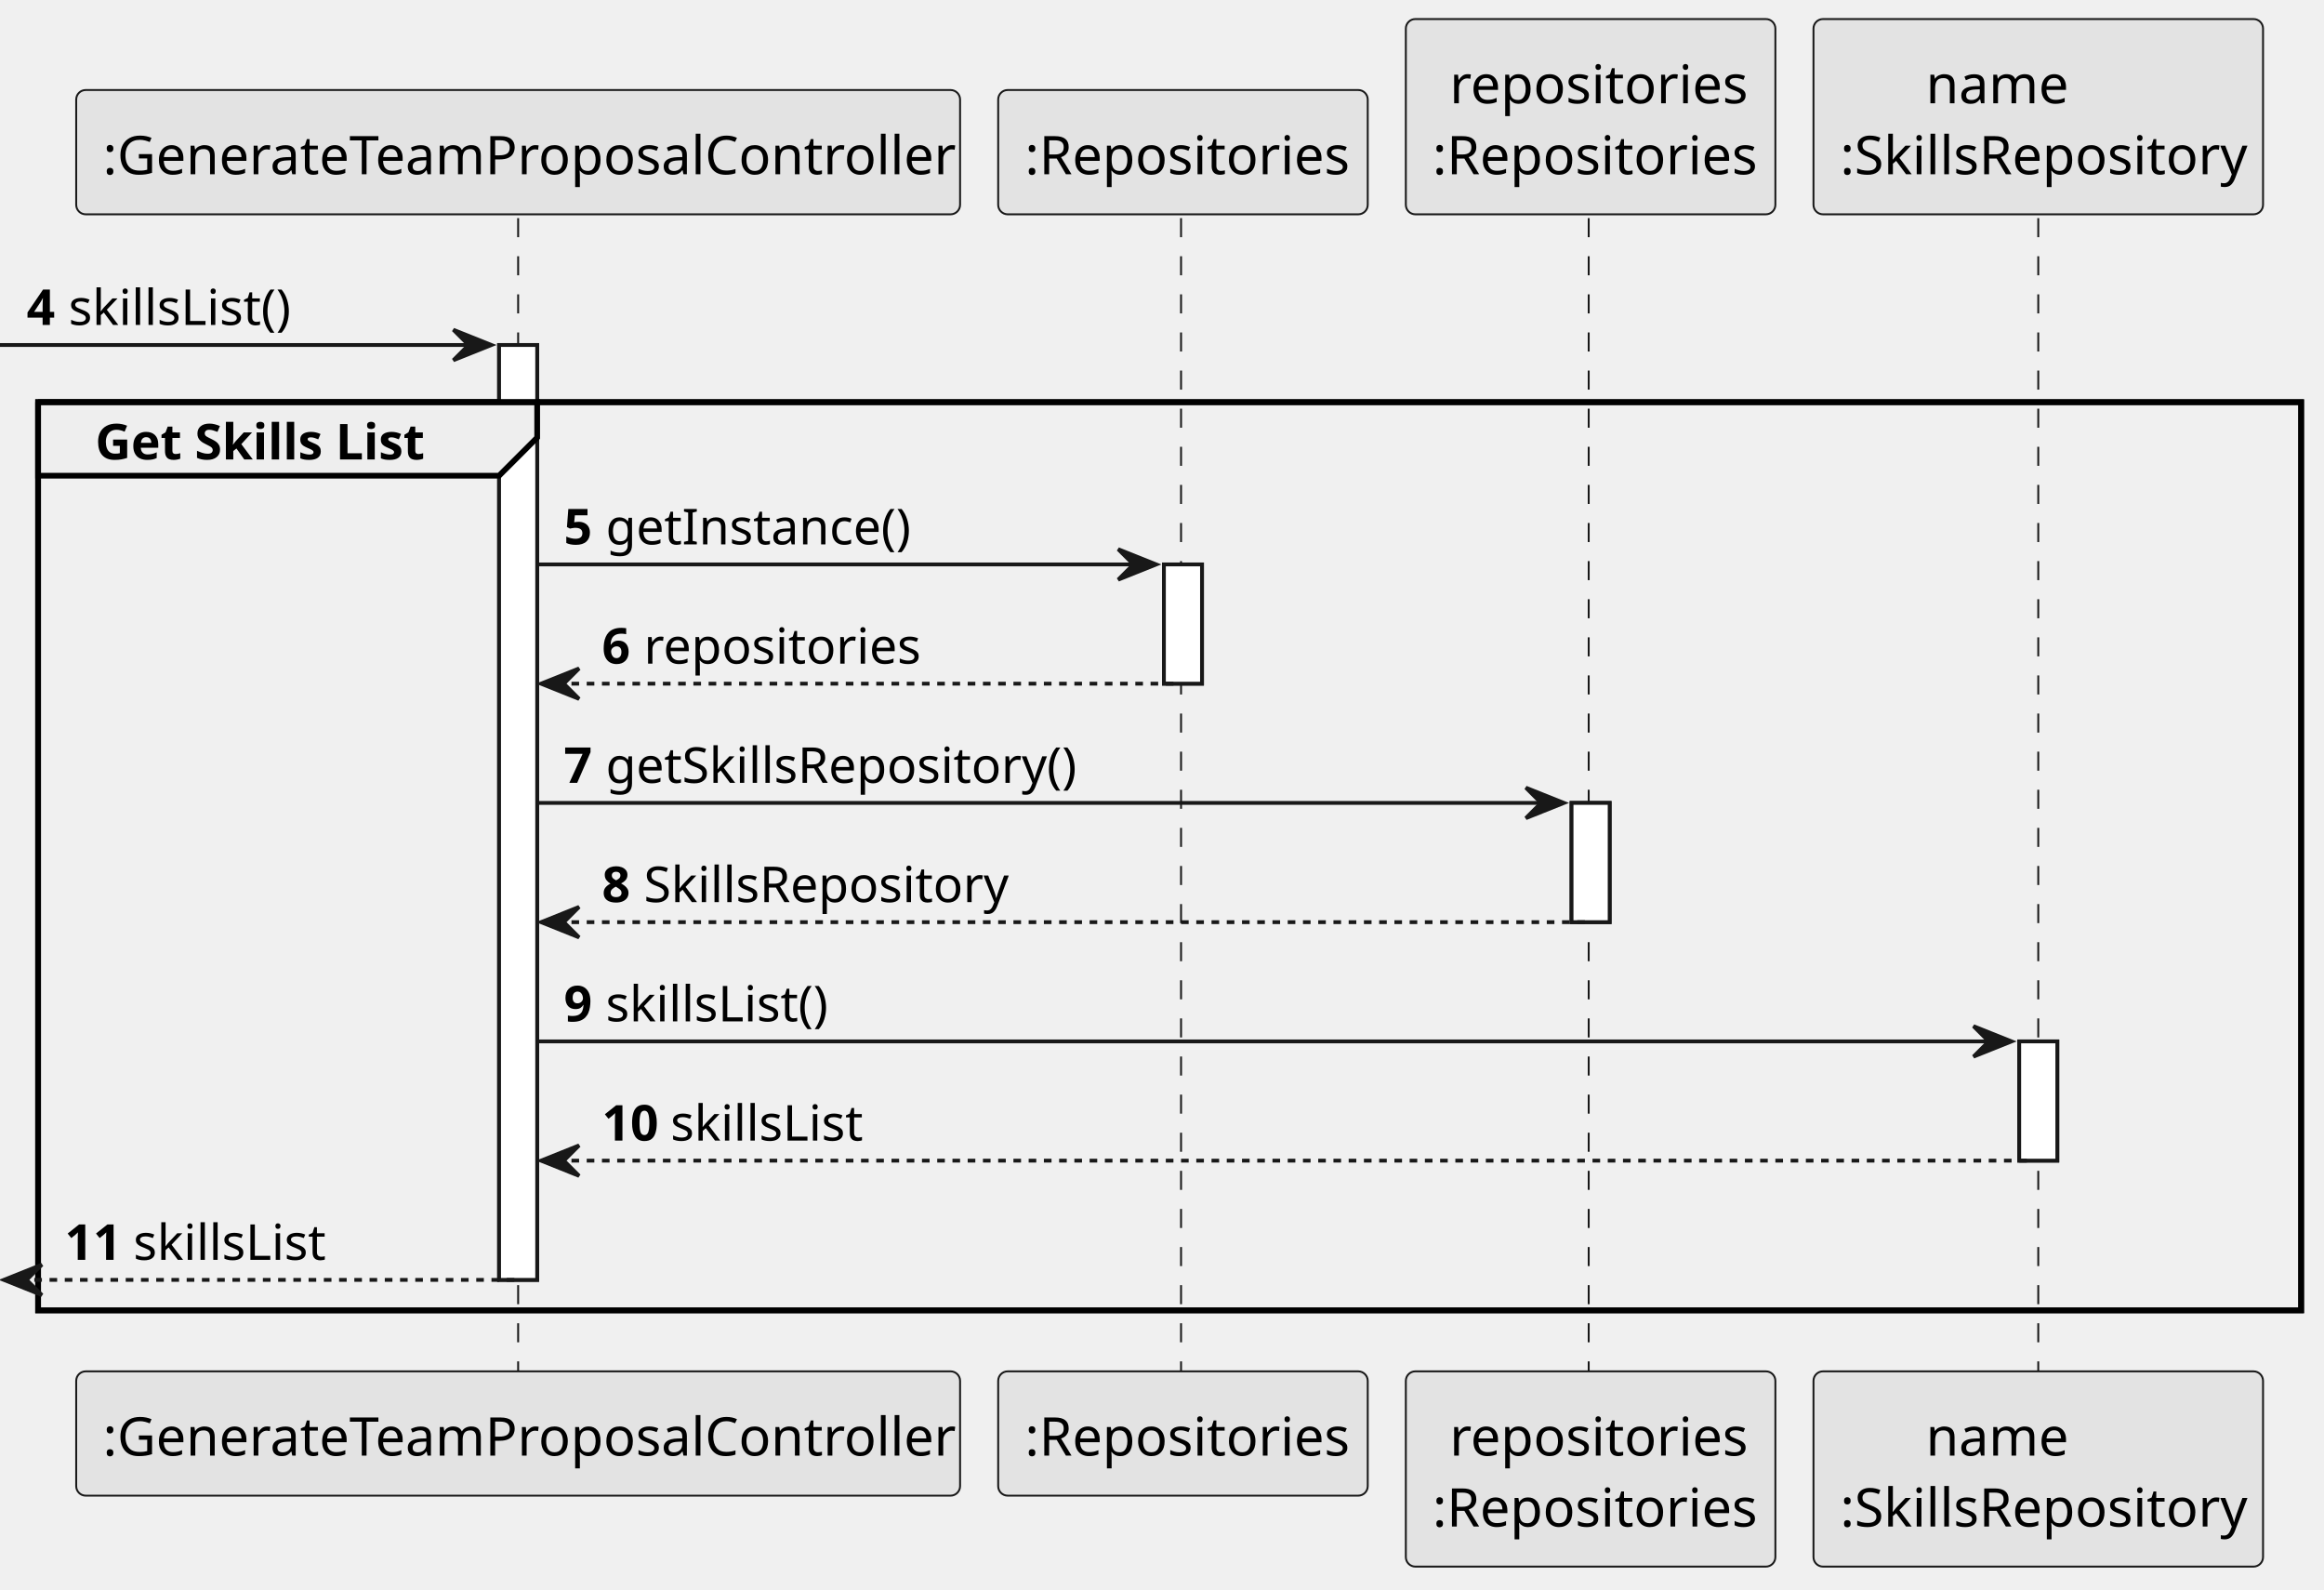
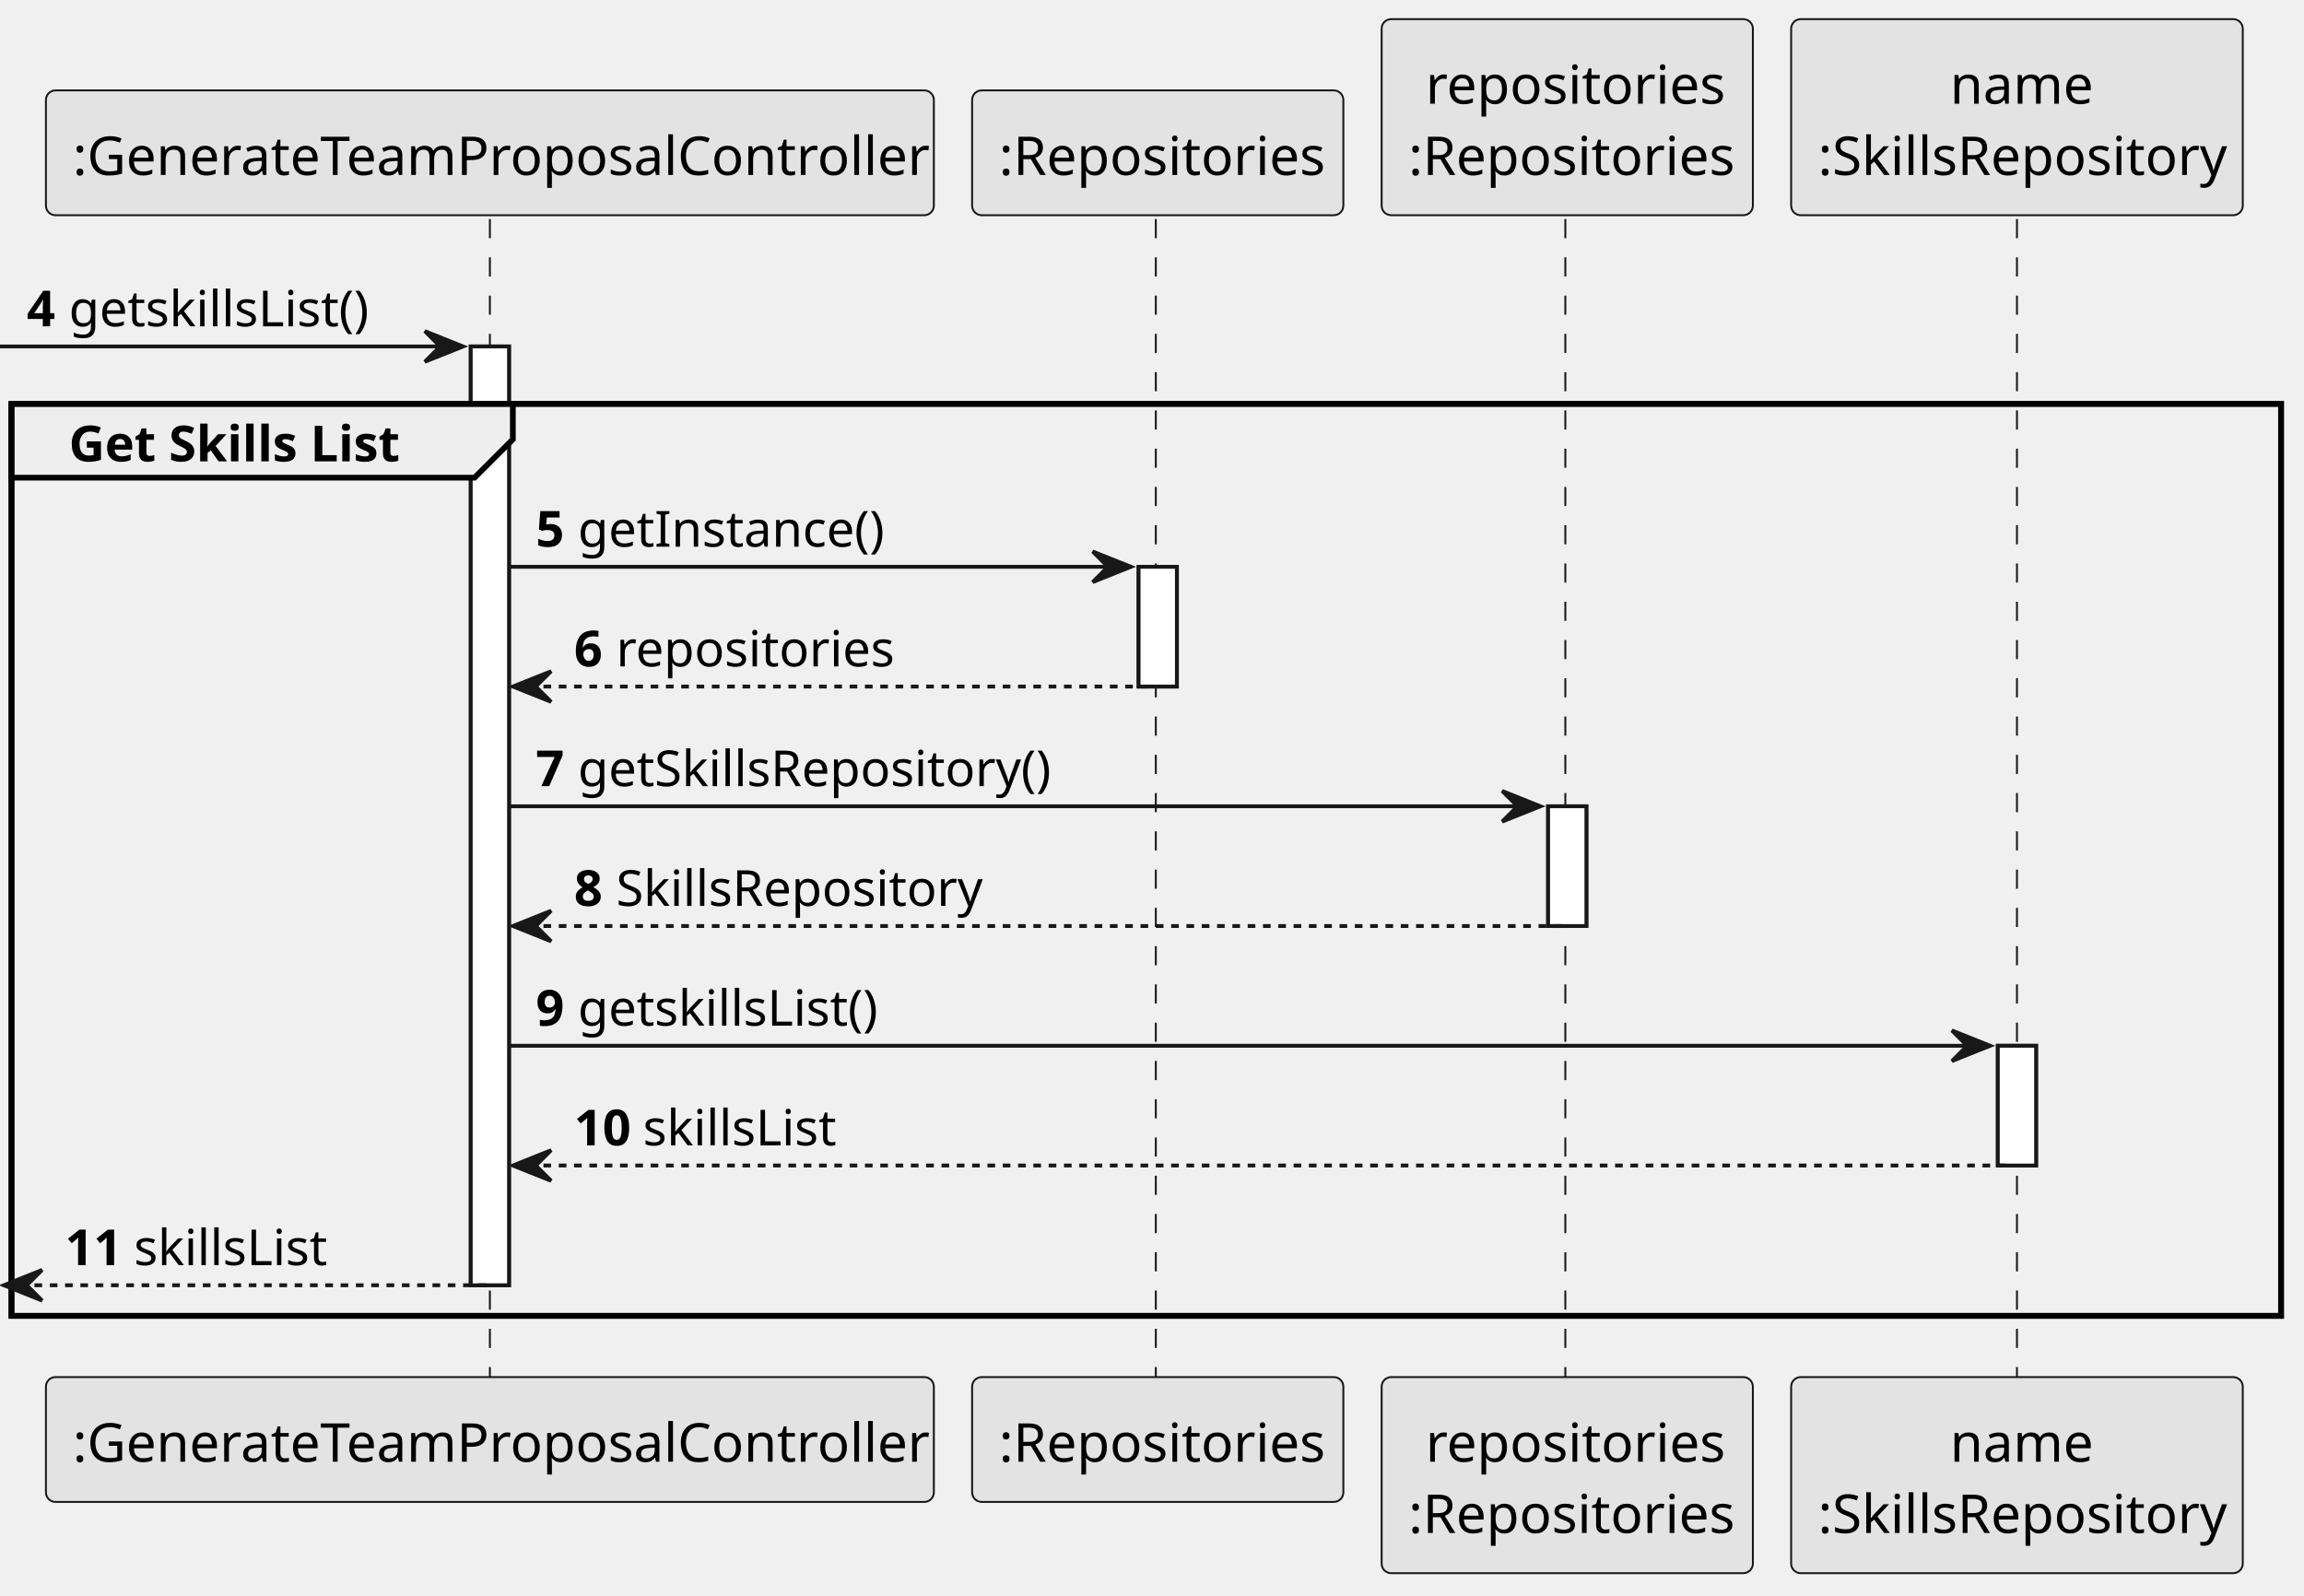
- <svg xmlns="http://www.w3.org/2000/svg" contentStyleType="text/css" height="417px" preserveAspectRatio="none" style="width:610px;height:417px;background:#FFFFFF;" version="1.1" viewBox="0 0 610 417" width="610px" zoomAndPan="magnify">
+ <svg xmlns="http://www.w3.org/2000/svg" contentStyleType="text/css" height="417px" preserveAspectRatio="none" style="width:602px;height:417px;background:#FFFFFF;" version="1.1" viewBox="0 0 602 417" width="602px" zoomAndPan="magnify">
  <defs />
  <g>
-     <rect fill="#FFFFFF" height="245.328" style="stroke:#181818;stroke-width:1.0;" width="10" x="131" y="90.533" />
-     <rect fill="#FFFFFF" height="31.291" style="stroke:#181818;stroke-width:1.0;" width="10" x="305.5" y="148.115" />
-     <rect fill="#FFFFFF" height="31.291" style="stroke:#181818;stroke-width:1.0;" width="10" x="412.5" y="210.697" />
-     <rect fill="#FFFFFF" height="31.291" style="stroke:#181818;stroke-width:1.0;" width="10" x="530" y="273.279" />
-     <rect fill="none" height="238.328" style="stroke:#000000;stroke-width:1.5;" width="594" x="10" y="105.533" />
-     <line style="stroke:#181818;stroke-width:0.5;stroke-dasharray:5.0,5.0;" x1="136" x2="136" y1="57.242" y2="360.861" />
-     <line style="stroke:#181818;stroke-width:0.5;stroke-dasharray:5.0,5.0;" x1="310" x2="310" y1="57.242" y2="360.861" />
-     <line style="stroke:#181818;stroke-width:0.5;stroke-dasharray:5.0,5.0;" x1="417" x2="417" y1="57.242" y2="360.861" />
-     <line style="stroke:#181818;stroke-width:0.5;stroke-dasharray:5.0,5.0;" x1="535" x2="535" y1="57.242" y2="360.861" />
-     <rect fill="#E3E3E3" height="32.621" rx="2.5" ry="2.5" style="stroke:#181818;stroke-width:0.5;" width="232" x="20" y="23.621" />
-     <text fill="#000000" font-family="sans-serif" font-size="14" lengthAdjust="spacing" textLength="218" x="27" y="45.728">:GenerateTeamProposalController</text>
-     <rect fill="#E3E3E3" height="32.621" rx="2.5" ry="2.5" style="stroke:#181818;stroke-width:0.5;" width="232" x="20" y="359.861" />
-     <text fill="#000000" font-family="sans-serif" font-size="14" lengthAdjust="spacing" textLength="218" x="27" y="381.969">:GenerateTeamProposalController</text>
-     <rect fill="#E3E3E3" height="32.621" rx="2.5" ry="2.5" style="stroke:#181818;stroke-width:0.5;" width="97" x="262" y="23.621" />
-     <text fill="#000000" font-family="sans-serif" font-size="14" lengthAdjust="spacing" textLength="83" x="269" y="45.728">:Repositories</text>
-     <rect fill="#E3E3E3" height="32.621" rx="2.5" ry="2.5" style="stroke:#181818;stroke-width:0.5;" width="97" x="262" y="359.861" />
-     <text fill="#000000" font-family="sans-serif" font-size="14" lengthAdjust="spacing" textLength="83" x="269" y="381.969">:Repositories</text>
-     <rect fill="#E3E3E3" height="51.242" rx="2.5" ry="2.5" style="stroke:#181818;stroke-width:0.5;" width="97" x="369" y="5" />
-     <text fill="#000000" font-family="sans-serif" font-size="14" lengthAdjust="spacing" textLength="74" x="380.5" y="27.107">repositories</text>
-     <text fill="#000000" font-family="sans-serif" font-size="14" lengthAdjust="spacing" textLength="83" x="376" y="45.728">:Repositories</text>
-     <rect fill="#E3E3E3" height="51.242" rx="2.5" ry="2.5" style="stroke:#181818;stroke-width:0.5;" width="97" x="369" y="359.861" />
-     <text fill="#000000" font-family="sans-serif" font-size="14" lengthAdjust="spacing" textLength="74" x="380.5" y="381.969">repositories</text>
-     <text fill="#000000" font-family="sans-serif" font-size="14" lengthAdjust="spacing" textLength="83" x="376" y="400.59">:Repositories</text>
-     <rect fill="#E3E3E3" height="51.242" rx="2.5" ry="2.5" style="stroke:#181818;stroke-width:0.5;" width="118" x="476" y="5" />
-     <text fill="#000000" font-family="sans-serif" font-size="14" lengthAdjust="spacing" textLength="59" x="505.5" y="27.107">name</text>
-     <text fill="#000000" font-family="sans-serif" font-size="14" lengthAdjust="spacing" textLength="104" x="483" y="45.728">:SkillsRepository</text>
-     <rect fill="#E3E3E3" height="51.242" rx="2.5" ry="2.5" style="stroke:#181818;stroke-width:0.5;" width="118" x="476" y="359.861" />
-     <text fill="#000000" font-family="sans-serif" font-size="14" lengthAdjust="spacing" textLength="59" x="505.5" y="381.969">name</text>
-     <text fill="#000000" font-family="sans-serif" font-size="14" lengthAdjust="spacing" textLength="104" x="483" y="400.59">:SkillsRepository</text>
-     <rect fill="#FFFFFF" height="245.328" style="stroke:#181818;stroke-width:1.0;" width="10" x="131" y="90.533" />
-     <rect fill="#FFFFFF" height="31.291" style="stroke:#181818;stroke-width:1.0;" width="10" x="305.5" y="148.115" />
-     <rect fill="#FFFFFF" height="31.291" style="stroke:#181818;stroke-width:1.0;" width="10" x="412.5" y="210.697" />
-     <rect fill="#FFFFFF" height="31.291" style="stroke:#181818;stroke-width:1.0;" width="10" x="530" y="273.279" />
-     <polygon fill="#181818" points="119,86.533,129,90.533,119,94.533,123,90.533" style="stroke:#181818;stroke-width:1.0;" />
-     <line style="stroke:#181818;stroke-width:1.0;" x1="0" x2="125" y1="90.533" y2="90.533" />
+     <rect fill="#FFFFFF" height="245.328" style="stroke:#181818;stroke-width:1.0;" width="10" x="123" y="90.533" />
+     <rect fill="#FFFFFF" height="31.291" style="stroke:#181818;stroke-width:1.0;" width="10" x="297.5" y="148.115" />
+     <rect fill="#FFFFFF" height="31.291" style="stroke:#181818;stroke-width:1.0;" width="10" x="404.5" y="210.697" />
+     <rect fill="#FFFFFF" height="31.291" style="stroke:#181818;stroke-width:1.0;" width="10" x="522" y="273.279" />
+     <rect fill="none" height="238.328" style="stroke:#000000;stroke-width:1.5;" width="593" x="3" y="105.533" />
+     <line style="stroke:#181818;stroke-width:0.5;stroke-dasharray:5.0,5.0;" x1="128" x2="128" y1="57.242" y2="360.861" />
+     <line style="stroke:#181818;stroke-width:0.5;stroke-dasharray:5.0,5.0;" x1="302" x2="302" y1="57.242" y2="360.861" />
+     <line style="stroke:#181818;stroke-width:0.5;stroke-dasharray:5.0,5.0;" x1="409" x2="409" y1="57.242" y2="360.861" />
+     <line style="stroke:#181818;stroke-width:0.5;stroke-dasharray:5.0,5.0;" x1="527" x2="527" y1="57.242" y2="360.861" />
+     <rect fill="#E3E3E3" height="32.621" rx="2.5" ry="2.5" style="stroke:#181818;stroke-width:0.5;" width="232" x="12" y="23.621" />
+     <text fill="#000000" font-family="sans-serif" font-size="14" lengthAdjust="spacing" textLength="218" x="19" y="45.728">:GenerateTeamProposalController</text>
+     <rect fill="#E3E3E3" height="32.621" rx="2.5" ry="2.5" style="stroke:#181818;stroke-width:0.5;" width="232" x="12" y="359.861" />
+     <text fill="#000000" font-family="sans-serif" font-size="14" lengthAdjust="spacing" textLength="218" x="19" y="381.969">:GenerateTeamProposalController</text>
+     <rect fill="#E3E3E3" height="32.621" rx="2.5" ry="2.5" style="stroke:#181818;stroke-width:0.5;" width="97" x="254" y="23.621" />
+     <text fill="#000000" font-family="sans-serif" font-size="14" lengthAdjust="spacing" textLength="83" x="261" y="45.728">:Repositories</text>
+     <rect fill="#E3E3E3" height="32.621" rx="2.5" ry="2.5" style="stroke:#181818;stroke-width:0.5;" width="97" x="254" y="359.861" />
+     <text fill="#000000" font-family="sans-serif" font-size="14" lengthAdjust="spacing" textLength="83" x="261" y="381.969">:Repositories</text>
+     <rect fill="#E3E3E3" height="51.242" rx="2.5" ry="2.5" style="stroke:#181818;stroke-width:0.5;" width="97" x="361" y="5" />
+     <text fill="#000000" font-family="sans-serif" font-size="14" lengthAdjust="spacing" textLength="74" x="372.5" y="27.107">repositories</text>
+     <text fill="#000000" font-family="sans-serif" font-size="14" lengthAdjust="spacing" textLength="83" x="368" y="45.728">:Repositories</text>
+     <rect fill="#E3E3E3" height="51.242" rx="2.5" ry="2.5" style="stroke:#181818;stroke-width:0.5;" width="97" x="361" y="359.861" />
+     <text fill="#000000" font-family="sans-serif" font-size="14" lengthAdjust="spacing" textLength="74" x="372.5" y="381.969">repositories</text>
+     <text fill="#000000" font-family="sans-serif" font-size="14" lengthAdjust="spacing" textLength="83" x="368" y="400.59">:Repositories</text>
+     <rect fill="#E3E3E3" height="51.242" rx="2.5" ry="2.5" style="stroke:#181818;stroke-width:0.5;" width="118" x="468" y="5" />
+     <text fill="#000000" font-family="sans-serif" font-size="14" lengthAdjust="spacing" textLength="35" x="509.5" y="27.107">name</text>
+     <text fill="#000000" font-family="sans-serif" font-size="14" lengthAdjust="spacing" textLength="104" x="475" y="45.728">:SkillsRepository</text>
+     <rect fill="#E3E3E3" height="51.242" rx="2.5" ry="2.5" style="stroke:#181818;stroke-width:0.5;" width="118" x="468" y="359.861" />
+     <text fill="#000000" font-family="sans-serif" font-size="14" lengthAdjust="spacing" textLength="35" x="509.5" y="381.969">name</text>
+     <text fill="#000000" font-family="sans-serif" font-size="14" lengthAdjust="spacing" textLength="104" x="475" y="400.59">:SkillsRepository</text>
+     <rect fill="#FFFFFF" height="245.328" style="stroke:#181818;stroke-width:1.0;" width="10" x="123" y="90.533" />
+     <rect fill="#FFFFFF" height="31.291" style="stroke:#181818;stroke-width:1.0;" width="10" x="297.5" y="148.115" />
+     <rect fill="#FFFFFF" height="31.291" style="stroke:#181818;stroke-width:1.0;" width="10" x="404.5" y="210.697" />
+     <rect fill="#FFFFFF" height="31.291" style="stroke:#181818;stroke-width:1.0;" width="10" x="522" y="273.279" />
+     <polygon fill="#181818" points="111,86.533,121,90.533,111,94.533,115,90.533" style="stroke:#181818;stroke-width:1.0;" />
+     <line style="stroke:#181818;stroke-width:1.0;" x1="0" x2="117" y1="90.533" y2="90.533" />
    <text fill="#000000" font-family="sans-serif" font-size="13" font-weight="bold" lengthAdjust="spacing" textLength="7" x="7" y="85.27">4</text>
-     <text fill="#000000" font-family="sans-serif" font-size="13" lengthAdjust="spacing" textLength="59" x="18" y="85.27">skillsList()</text>
-     <path d="M10,105.533 L141,105.533 L141,114.824 L131,124.824 L10,124.824 L10,105.533 " fill="#EEEEEE" style="stroke:#000000;stroke-width:1.5;" />
-     <rect fill="none" height="238.328" style="stroke:#000000;stroke-width:1.5;" width="594" x="10" y="105.533" />
-     <text fill="#000000" font-family="sans-serif" font-size="13" font-weight="bold" lengthAdjust="spacing" textLength="86" x="25" y="120.561">Get Skills List</text>
-     <polygon fill="#181818" points="293.5,144.115,303.5,148.115,293.5,152.115,297.5,148.115" style="stroke:#181818;stroke-width:1.0;" />
-     <line style="stroke:#181818;stroke-width:1.0;" x1="141" x2="299.5" y1="148.115" y2="148.115" />
-     <text fill="#000000" font-family="sans-serif" font-size="13" font-weight="bold" lengthAdjust="spacing" textLength="7" x="148" y="142.852">5</text>
-     <text fill="#000000" font-family="sans-serif" font-size="13" lengthAdjust="spacing" textLength="75" x="159" y="142.852">getInstance()</text>
-     <polygon fill="#181818" points="152,175.406,142,179.406,152,183.406,148,179.406" style="stroke:#181818;stroke-width:1.0;" />
-     <line style="stroke:#181818;stroke-width:1.0;stroke-dasharray:2.0,2.0;" x1="146" x2="309.5" y1="179.406" y2="179.406" />
-     <text fill="#000000" font-family="sans-serif" font-size="13" font-weight="bold" lengthAdjust="spacing" textLength="7" x="158" y="174.144">6</text>
-     <text fill="#000000" font-family="sans-serif" font-size="13" lengthAdjust="spacing" textLength="67" x="169" y="174.144">repositories</text>
-     <polygon fill="#181818" points="400.5,206.697,410.5,210.697,400.5,214.697,404.5,210.697" style="stroke:#181818;stroke-width:1.0;" />
-     <line style="stroke:#181818;stroke-width:1.0;" x1="141" x2="406.5" y1="210.697" y2="210.697" />
-     <text fill="#000000" font-family="sans-serif" font-size="13" font-weight="bold" lengthAdjust="spacing" textLength="7" x="148" y="205.435">7</text>
-     <text fill="#000000" font-family="sans-serif" font-size="13" lengthAdjust="spacing" textLength="120" x="159" y="205.435">getSkillsRepository()</text>
-     <polygon fill="#181818" points="152,237.988,142,241.988,152,245.988,148,241.988" style="stroke:#181818;stroke-width:1.0;" />
-     <line style="stroke:#181818;stroke-width:1.0;stroke-dasharray:2.0,2.0;" x1="146" x2="416.5" y1="241.988" y2="241.988" />
-     <text fill="#000000" font-family="sans-serif" font-size="13" font-weight="bold" lengthAdjust="spacing" textLength="7" x="158" y="236.726">8</text>
-     <text fill="#000000" font-family="sans-serif" font-size="13" lengthAdjust="spacing" textLength="94" x="169" y="236.726">SkillsRepository</text>
-     <polygon fill="#181818" points="518,269.279,528,273.279,518,277.279,522,273.279" style="stroke:#181818;stroke-width:1.0;" />
-     <line style="stroke:#181818;stroke-width:1.0;" x1="141" x2="524" y1="273.279" y2="273.279" />
-     <text fill="#000000" font-family="sans-serif" font-size="13" font-weight="bold" lengthAdjust="spacing" textLength="7" x="148" y="268.017">9</text>
-     <text fill="#000000" font-family="sans-serif" font-size="13" lengthAdjust="spacing" textLength="59" x="159" y="268.017">skillsList()</text>
-     <polygon fill="#181818" points="152,300.57,142,304.57,152,308.57,148,304.57" style="stroke:#181818;stroke-width:1.0;" />
-     <line style="stroke:#181818;stroke-width:1.0;stroke-dasharray:2.0,2.0;" x1="146" x2="534" y1="304.57" y2="304.57" />
-     <text fill="#000000" font-family="sans-serif" font-size="13" font-weight="bold" lengthAdjust="spacing" textLength="14" x="158" y="299.308">10</text>
-     <text fill="#000000" font-family="sans-serif" font-size="13" lengthAdjust="spacing" textLength="51" x="176" y="299.308">skillsList</text>
+     <text fill="#000000" font-family="sans-serif" font-size="13" lengthAdjust="spacing" textLength="77" x="18" y="85.27">getskillsList()</text>
+     <path d="M3,105.533 L134,105.533 L134,114.824 L124,124.824 L3,124.824 L3,105.533 " fill="#EEEEEE" style="stroke:#000000;stroke-width:1.5;" />
+     <rect fill="none" height="238.328" style="stroke:#000000;stroke-width:1.5;" width="593" x="3" y="105.533" />
+     <text fill="#000000" font-family="sans-serif" font-size="13" font-weight="bold" lengthAdjust="spacing" textLength="86" x="18" y="120.561">Get Skills List</text>
+     <polygon fill="#181818" points="285.5,144.115,295.5,148.115,285.5,152.115,289.5,148.115" style="stroke:#181818;stroke-width:1.0;" />
+     <line style="stroke:#181818;stroke-width:1.0;" x1="133" x2="291.5" y1="148.115" y2="148.115" />
+     <text fill="#000000" font-family="sans-serif" font-size="13" font-weight="bold" lengthAdjust="spacing" textLength="7" x="140" y="142.852">5</text>
+     <text fill="#000000" font-family="sans-serif" font-size="13" lengthAdjust="spacing" textLength="75" x="151" y="142.852">getInstance()</text>
+     <polygon fill="#181818" points="144,175.406,134,179.406,144,183.406,140,179.406" style="stroke:#181818;stroke-width:1.0;" />
+     <line style="stroke:#181818;stroke-width:1.0;stroke-dasharray:2.0,2.0;" x1="138" x2="301.5" y1="179.406" y2="179.406" />
+     <text fill="#000000" font-family="sans-serif" font-size="13" font-weight="bold" lengthAdjust="spacing" textLength="7" x="150" y="174.144">6</text>
+     <text fill="#000000" font-family="sans-serif" font-size="13" lengthAdjust="spacing" textLength="67" x="161" y="174.144">repositories</text>
+     <polygon fill="#181818" points="392.5,206.697,402.5,210.697,392.5,214.697,396.5,210.697" style="stroke:#181818;stroke-width:1.0;" />
+     <line style="stroke:#181818;stroke-width:1.0;" x1="133" x2="398.5" y1="210.697" y2="210.697" />
+     <text fill="#000000" font-family="sans-serif" font-size="13" font-weight="bold" lengthAdjust="spacing" textLength="7" x="140" y="205.435">7</text>
+     <text fill="#000000" font-family="sans-serif" font-size="13" lengthAdjust="spacing" textLength="120" x="151" y="205.435">getSkillsRepository()</text>
+     <polygon fill="#181818" points="144,237.988,134,241.988,144,245.988,140,241.988" style="stroke:#181818;stroke-width:1.0;" />
+     <line style="stroke:#181818;stroke-width:1.0;stroke-dasharray:2.0,2.0;" x1="138" x2="408.5" y1="241.988" y2="241.988" />
+     <text fill="#000000" font-family="sans-serif" font-size="13" font-weight="bold" lengthAdjust="spacing" textLength="7" x="150" y="236.726">8</text>
+     <text fill="#000000" font-family="sans-serif" font-size="13" lengthAdjust="spacing" textLength="94" x="161" y="236.726">SkillsRepository</text>
+     <polygon fill="#181818" points="510,269.279,520,273.279,510,277.279,514,273.279" style="stroke:#181818;stroke-width:1.0;" />
+     <line style="stroke:#181818;stroke-width:1.0;" x1="133" x2="516" y1="273.279" y2="273.279" />
+     <text fill="#000000" font-family="sans-serif" font-size="13" font-weight="bold" lengthAdjust="spacing" textLength="7" x="140" y="268.017">9</text>
+     <text fill="#000000" font-family="sans-serif" font-size="13" lengthAdjust="spacing" textLength="77" x="151" y="268.017">getskillsList()</text>
+     <polygon fill="#181818" points="144,300.57,134,304.57,144,308.57,140,304.57" style="stroke:#181818;stroke-width:1.0;" />
+     <line style="stroke:#181818;stroke-width:1.0;stroke-dasharray:2.0,2.0;" x1="138" x2="526" y1="304.57" y2="304.57" />
+     <text fill="#000000" font-family="sans-serif" font-size="13" font-weight="bold" lengthAdjust="spacing" textLength="14" x="150" y="299.308">10</text>
+     <text fill="#000000" font-family="sans-serif" font-size="13" lengthAdjust="spacing" textLength="51" x="168" y="299.308">skillsList</text>
    <polygon fill="#181818" points="11,331.861,1,335.861,11,339.861,7,335.861" style="stroke:#181818;stroke-width:1.0;" />
-     <line style="stroke:#181818;stroke-width:1.0;stroke-dasharray:2.0,2.0;" x1="5" x2="135" y1="335.861" y2="335.861" />
+     <line style="stroke:#181818;stroke-width:1.0;stroke-dasharray:2.0,2.0;" x1="5" x2="127" y1="335.861" y2="335.861" />
    <text fill="#000000" font-family="sans-serif" font-size="13" font-weight="bold" lengthAdjust="spacing" textLength="14" x="17" y="330.599">11</text>
    <text fill="#000000" font-family="sans-serif" font-size="13" lengthAdjust="spacing" textLength="51" x="35" y="330.599">skillsList</text>
  </g>
</svg>
